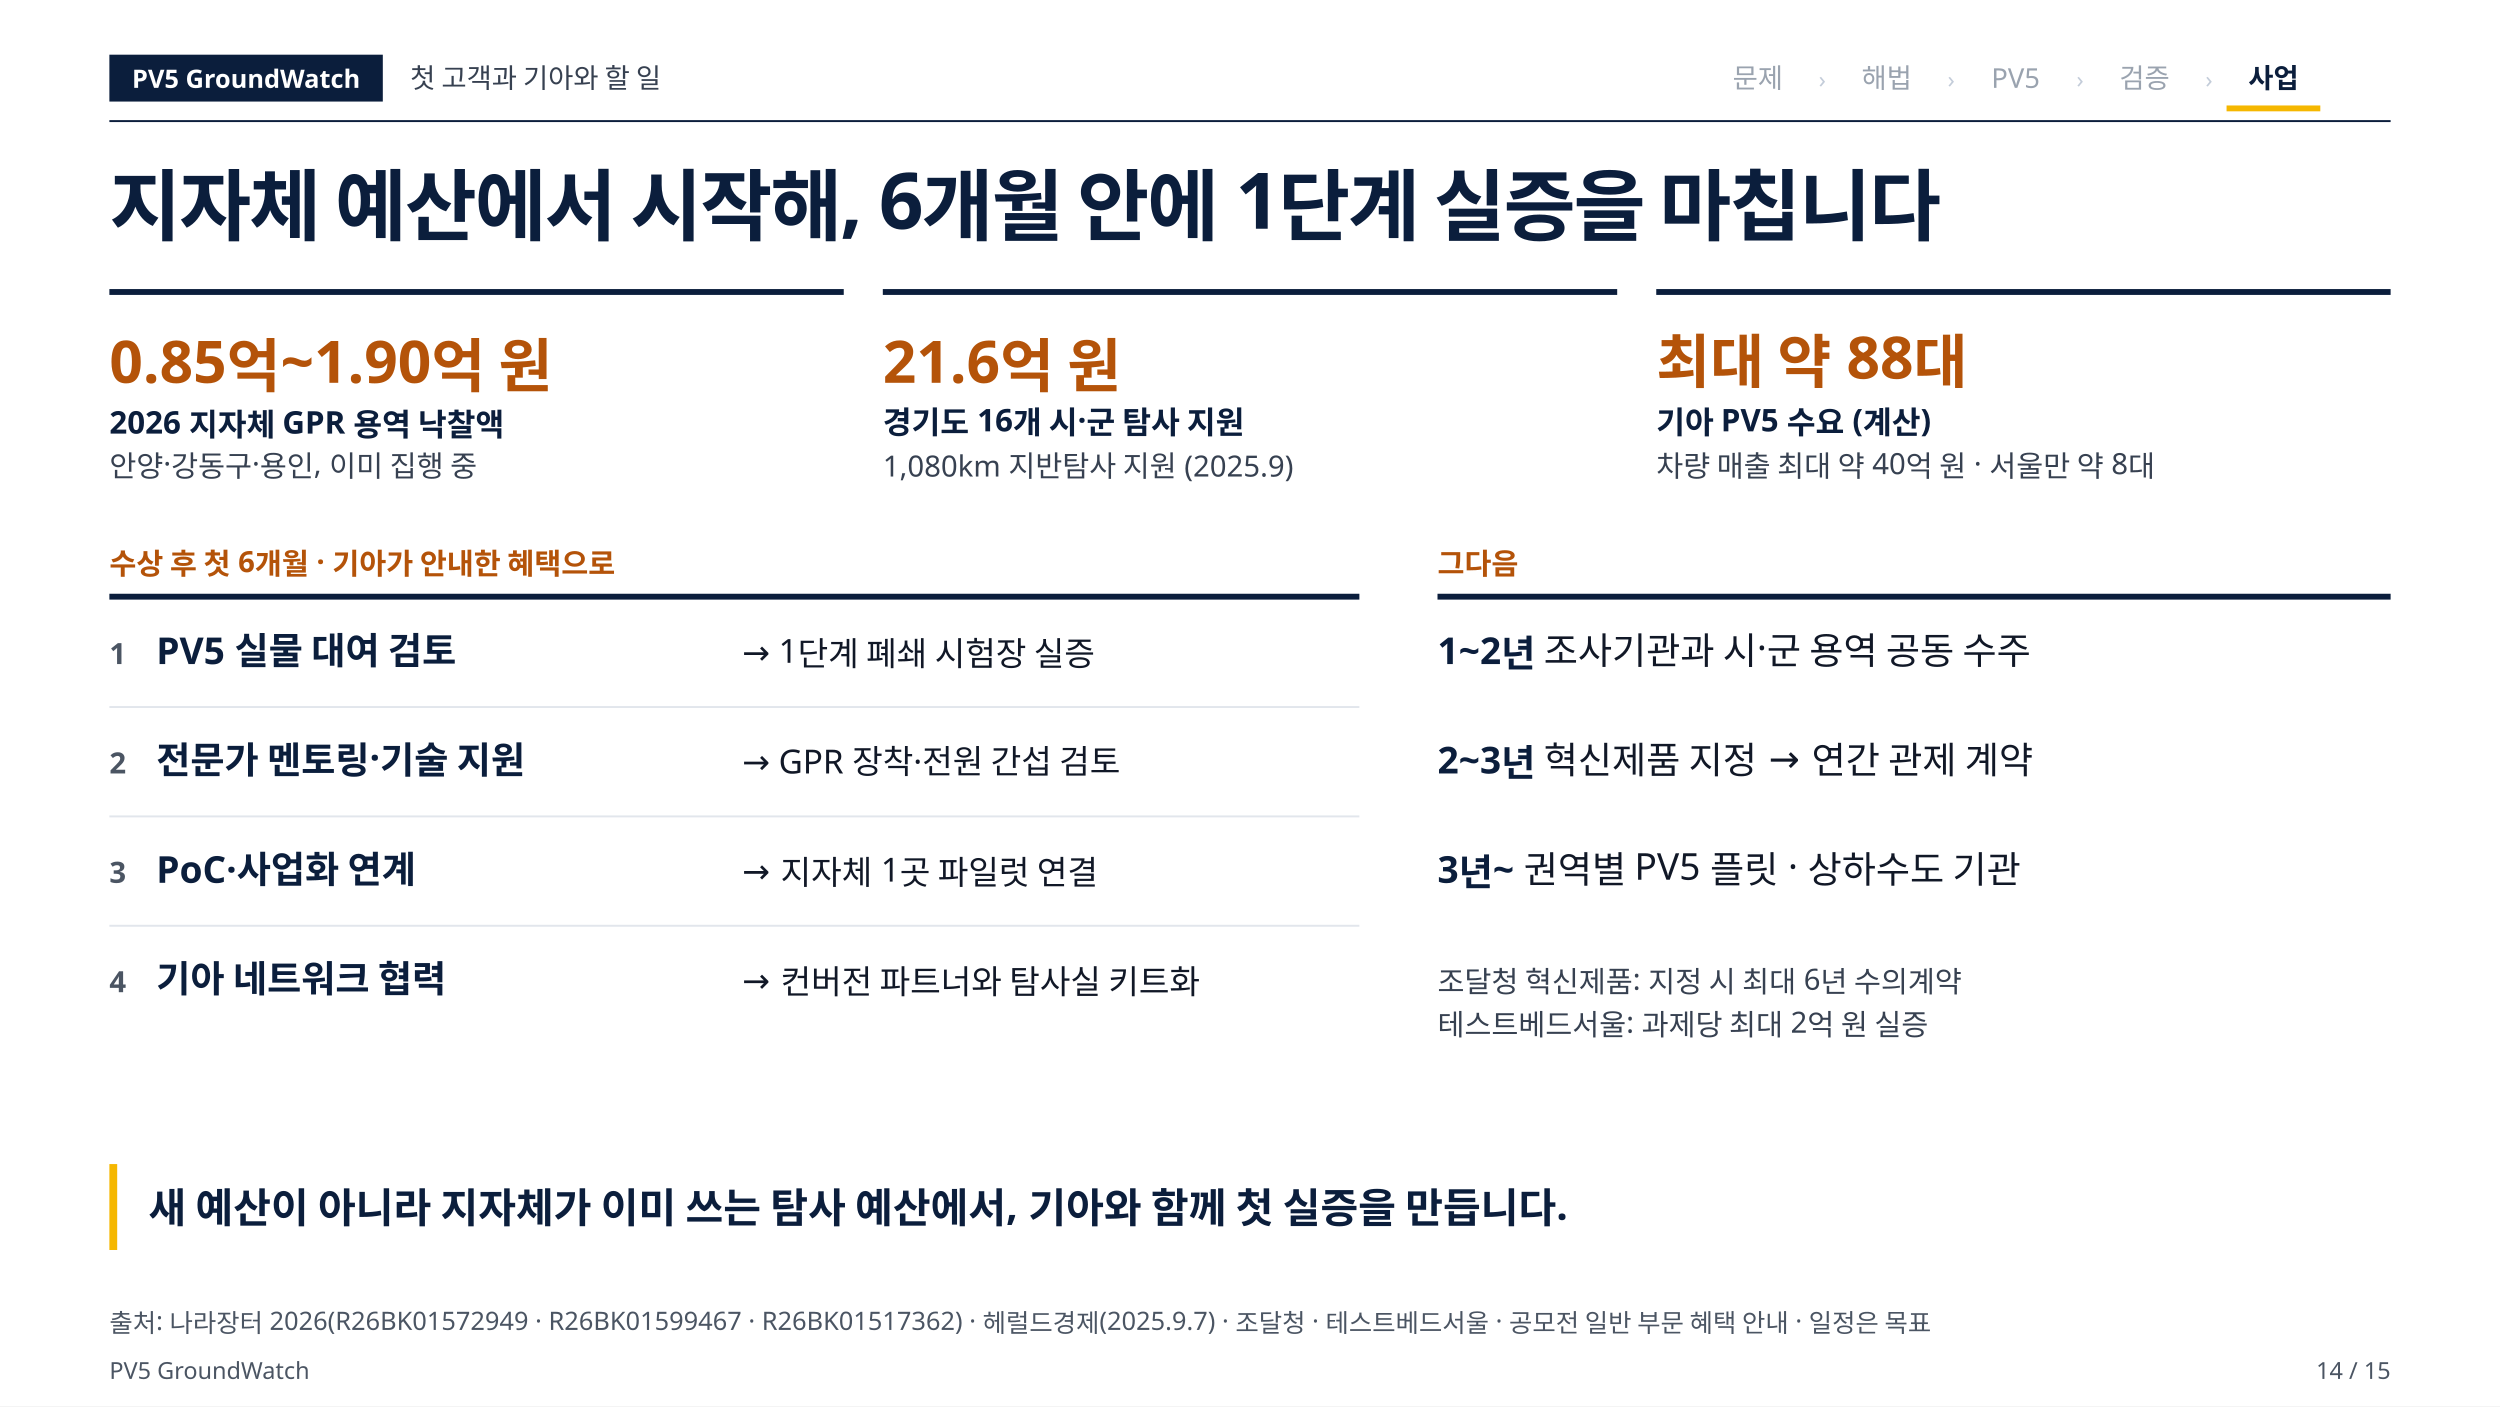
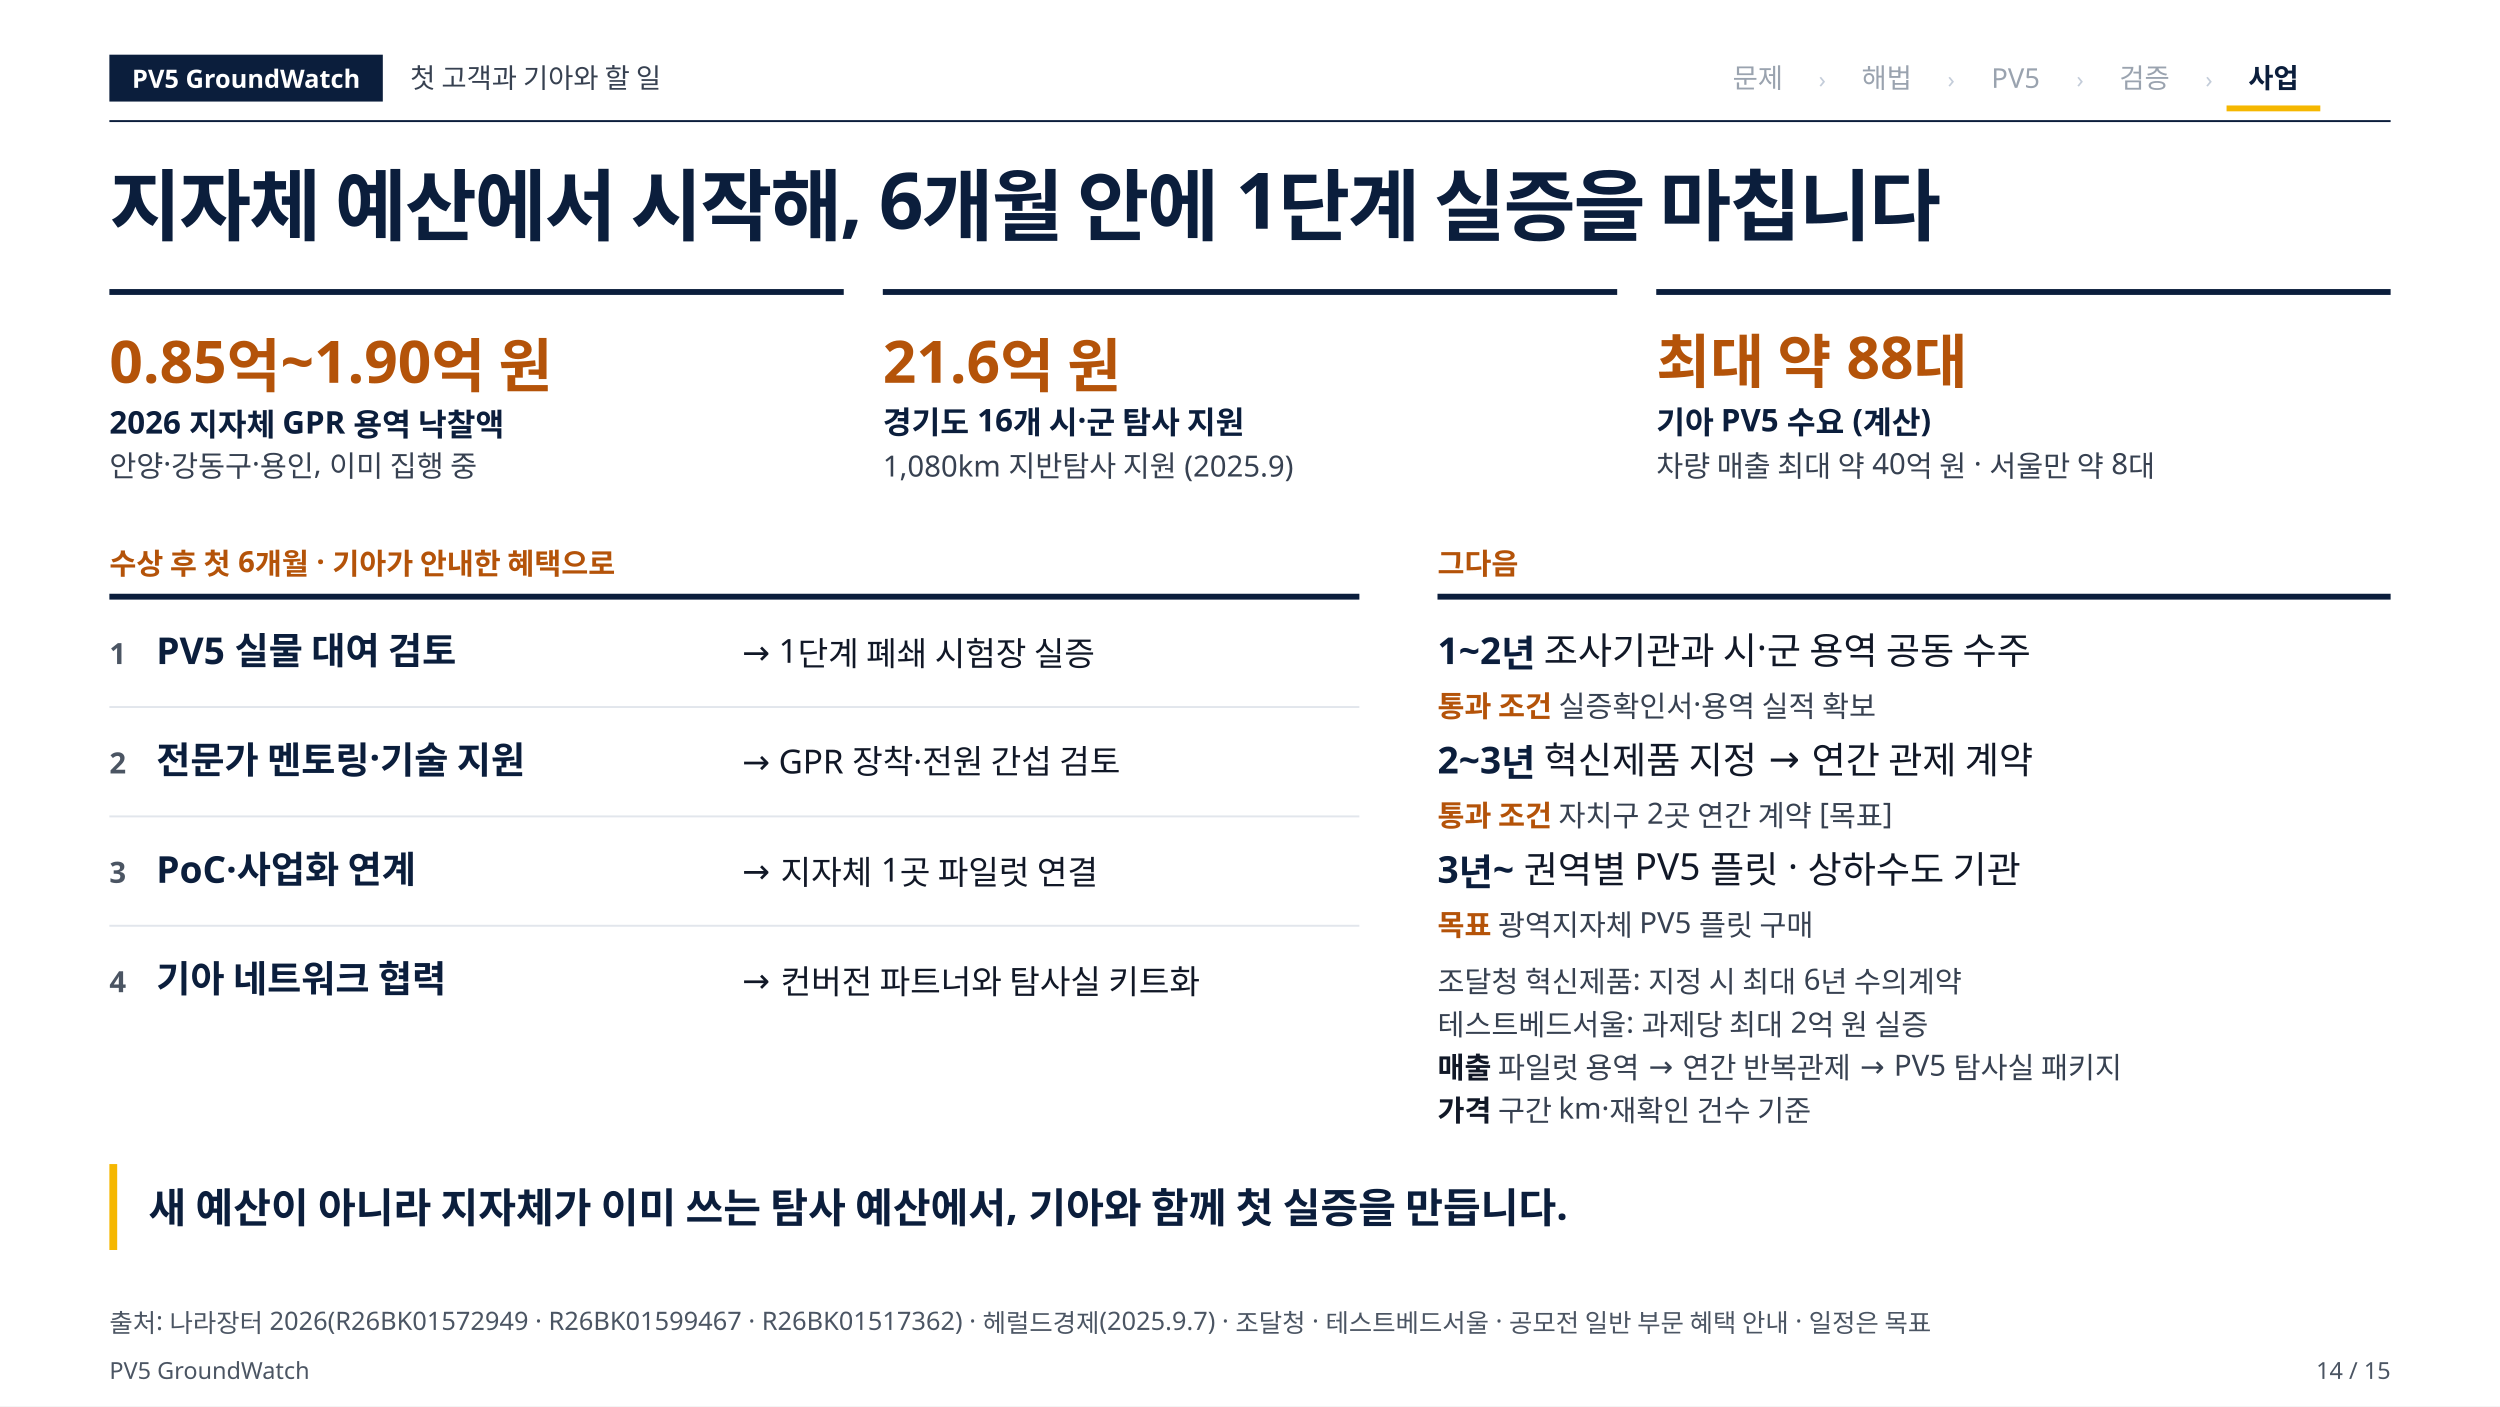
<svg xmlns="http://www.w3.org/2000/svg" viewBox="0 0 1280 720" lang="ko-KR" data-pptx-page-role="content" font-family="Pretendard, 'Malgun Gothic', sans-serif">
  <rect id="bg" x="0" y="0" width="1280" height="720" fill="#FFFFFF" />
  <g id="header" data-pptx-role="header" data-pptx-bounds="56 24 1168 40">
    <rect x="56" y="28" width="140" height="24" fill="#0B1E3C" />
    <text x="126" y="45" font-size="13" font-weight="bold" fill="#FFFFFF" text-anchor="middle">PV5 GroundWatch</text>
    <text x="210" y="45" font-size="14" fill="#374151">첫 고객과 기아와 할 일</text>
    <text x="900" y="45" font-size="14" font-weight="normal" fill="#9AA3AF" text-anchor="middle">문제</text>
    <text x="933" y="45" font-size="12" fill="#C3CCD9" text-anchor="middle">›</text>
    <text x="966" y="45" font-size="14" font-weight="normal" fill="#9AA3AF" text-anchor="middle">해법</text>
    <text x="999" y="45" font-size="12" fill="#C3CCD9" text-anchor="middle">›</text>
    <text x="1032" y="45" font-size="14" font-weight="normal" fill="#9AA3AF" text-anchor="middle">PV5</text>
    <text x="1065" y="45" font-size="12" fill="#C3CCD9" text-anchor="middle">›</text>
    <text x="1098" y="45" font-size="14" font-weight="normal" fill="#9AA3AF" text-anchor="middle">검증</text>
    <text x="1131" y="45" font-size="12" fill="#C3CCD9" text-anchor="middle">›</text>
    <text x="1164" y="45" font-size="14" font-weight="bold" fill="#0B1E3C" text-anchor="middle">사업</text>
    <rect x="1140" y="54" width="48" height="3" fill="#F5B700" />
    <line x1="56" y1="62" x2="1224" y2="62" stroke="#0B1E3C" stroke-width="1" />
  </g>
  <g id="title" data-pptx-bounds="56 80 1168 56" letter-spacing="-1">
    <text x="56" y="120" font-size="40" font-weight="bold" fill="#0B1E3C">지자체 예산에서 시작해, 6개월 안에 1단계 실증을 마칩니다</text>
  </g>
  <g id="facts" data-pptx-bounds="56 146 1168 104">
    <rect x="56" y="148" width="376" height="3" fill="#0B1E3C" />
    <text x="56" y="196" font-size="30" font-weight="bold" fill="#B45309">0.85억~1.90억 원</text>
    <text x="56" y="222" font-size="16" font-weight="bold" fill="#0B1E3C">2026 지자체 GPR 용역 낙찰액</text>
    <text x="56" y="244" font-size="15" fill="#374151">안양·강동구·용인, 이미 집행 중</text>
    <rect x="452" y="148" width="376" height="3" fill="#0B1E3C" />
    <text x="452" y="196" font-size="30" font-weight="bold" fill="#B45309">21.6억 원</text>
    <text x="452" y="222" font-size="16" font-weight="bold" fill="#0B1E3C">경기도 16개 시·군 탐사 지원</text>
    <text x="452" y="244" font-size="15" fill="#374151">1,080km 지반탐사 지원 (2025.9)</text>
    <rect x="848" y="148" width="376" height="3" fill="#0B1E3C" />
    <text x="848" y="196" font-size="30" font-weight="bold" fill="#B45309">최대 약 88대</text>
    <text x="848" y="222" font-size="16" font-weight="bold" fill="#0B1E3C">기아 PV5 수요 (계산)</text>
    <text x="848" y="244" font-size="15" fill="#374151">차량 매출 최대 약 40억 원 · 서울만 약 8대</text>
  </g>
  <g id="ask" data-pptx-bounds="56 272 640 300">
    <text x="56" y="294" font-size="15" font-weight="bold" fill="#B45309">수상 후 첫 6개월 · 기아가 안내한 혜택으로</text>
    <rect x="56" y="304" width="640" height="3" fill="#0B1E3C" />
    <text x="56" y="340" font-size="15" font-weight="bold" fill="#4B5563">1</text>
    <text x="80" y="340" font-size="19" font-weight="bold" fill="#0B1E3C">PV5 실물 대여 검토</text>
    <text x="380" y="340" font-size="17" fill="#111827">→ 1단계 폐쇄 시험장 실증</text>
    <line x1="56" y1="362" x2="696" y2="362" stroke="#E2E6EC" stroke-width="1" />
    <text x="56" y="396" font-size="15" font-weight="bold" fill="#4B5563">2</text>
    <text x="80" y="396" font-size="19" font-weight="bold" fill="#0B1E3C">전문가 멘토링·기술 지원</text>
    <text x="380" y="396" font-size="17" fill="#111827">→ GPR 장착·전원 간섭 검토</text>
    <line x1="56" y1="418" x2="696" y2="418" stroke="#E2E6EC" stroke-width="1" />
    <text x="56" y="452" font-size="15" font-weight="bold" fill="#4B5563">3</text>
    <text x="80" y="452" font-size="19" font-weight="bold" fill="#0B1E3C">PoC·사업화 연계</text>
    <text x="380" y="452" font-size="17" fill="#111827">→ 지자체 1곳 파일럿 연결</text>
    <line x1="56" y1="474" x2="696" y2="474" stroke="#E2E6EC" stroke-width="1" />
    <text x="56" y="508" font-size="15" font-weight="bold" fill="#4B5563">4</text>
    <text x="80" y="508" font-size="19" font-weight="bold" fill="#0B1E3C">기아 네트워크 협력</text>
    <text x="380" y="508" font-size="17" fill="#111827">→ 컨버전 파트너와 탐사실 키트화</text>
  </g>
-   <g id="next" data-pptx-bounds="736 272 488 300">
+   <g id="next" data-pptx-bounds="736 272 488 310">
    <text x="736" y="294" font-size="15" font-weight="bold" fill="#B45309">그다음</text>
    <rect x="736" y="304" width="488" height="3" fill="#0B1E3C" />
    <text x="736" y="340" font-size="19" font-weight="bold" fill="#0B1E3C">1~2년 <tspan font-weight="normal" fill="#111827">조사기관과 시·군 용역 공동 수주</tspan>
    </text>
+     <text x="736" y="367" font-size="15" fill="#374151">
+       <tspan font-weight="bold" fill="#B45309">통과 조건</tspan> 실증확인서·용역 실적 확보</text>
    <text x="736" y="396" font-size="19" font-weight="bold" fill="#0B1E3C">2~3년 <tspan font-weight="normal" fill="#111827">혁신제품 지정 → 연간 관제 계약</tspan>
    </text>
+     <text x="736" y="423" font-size="15" fill="#374151">
+       <tspan font-weight="bold" fill="#B45309">통과 조건</tspan> 자치구 2곳 연간 계약 [목표]</text>
    <text x="736" y="452" font-size="19" font-weight="bold" fill="#0B1E3C">3년~ <tspan font-weight="normal" fill="#111827">권역별 PV5 플릿 · 상하수도 기관</tspan>
    </text>
+     <text x="736" y="479" font-size="15" fill="#374151">
+       <tspan font-weight="bold" fill="#B45309">목표</tspan> 광역지자체 PV5 플릿 구매</text>
    <text x="736" y="508" font-size="15" fill="#374151">조달청 혁신제품: 지정 시 최대 6년 수의계약</text>
    <text x="736" y="530" font-size="15" fill="#374151">테스트베드서울: 과제당 최대 2억 원 실증</text>
+     <text x="736" y="552" font-size="15" fill="#374151">
+       <tspan font-weight="bold" fill="#111827">매출</tspan> 파일럿 용역 → 연간 반복관제 → PV5 탐사실 패키지</text>
+     <text x="736" y="574" font-size="15" fill="#374151">
+       <tspan font-weight="bold" fill="#111827">가격</tspan> 구간 km·재확인 건수 기준</text>
  </g>
  <g id="conclusion" data-pptx-bounds="56 596 1168 44">
    <rect x="56" y="596" width="4" height="44" fill="#F5B700" />
    <text x="76" y="626" font-size="21" font-weight="bold" fill="#0B1E3C">새 예산이 아니라 지자체가 이미 쓰는 탐사 예산에서, 기아와 함께 첫 실증을 만듭니다.</text>
  </g>
  <g id="source" data-pptx-bounds="56 668 1168 20">
    <text x="56" y="682" font-size="13" fill="#4B5563">출처: 나라장터 2026(R26BK01572949 · R26BK01599467 · R26BK01517362) · 헤럴드경제(2025.9.7) · 조달청 · 테스트베드서울 · 공모전 일반 부문 혜택 안내 · 일정은 목표</text>
  </g>
  <g id="footer" data-pptx-role="footer" data-pptx-bounds="56 692 1168 22" fill="#4B5563" font-size="12">
    <text x="56" y="706">PV5 GroundWatch</text>
    <text x="1224" y="706" text-anchor="end">14 / 15</text>
  </g>
</svg>
